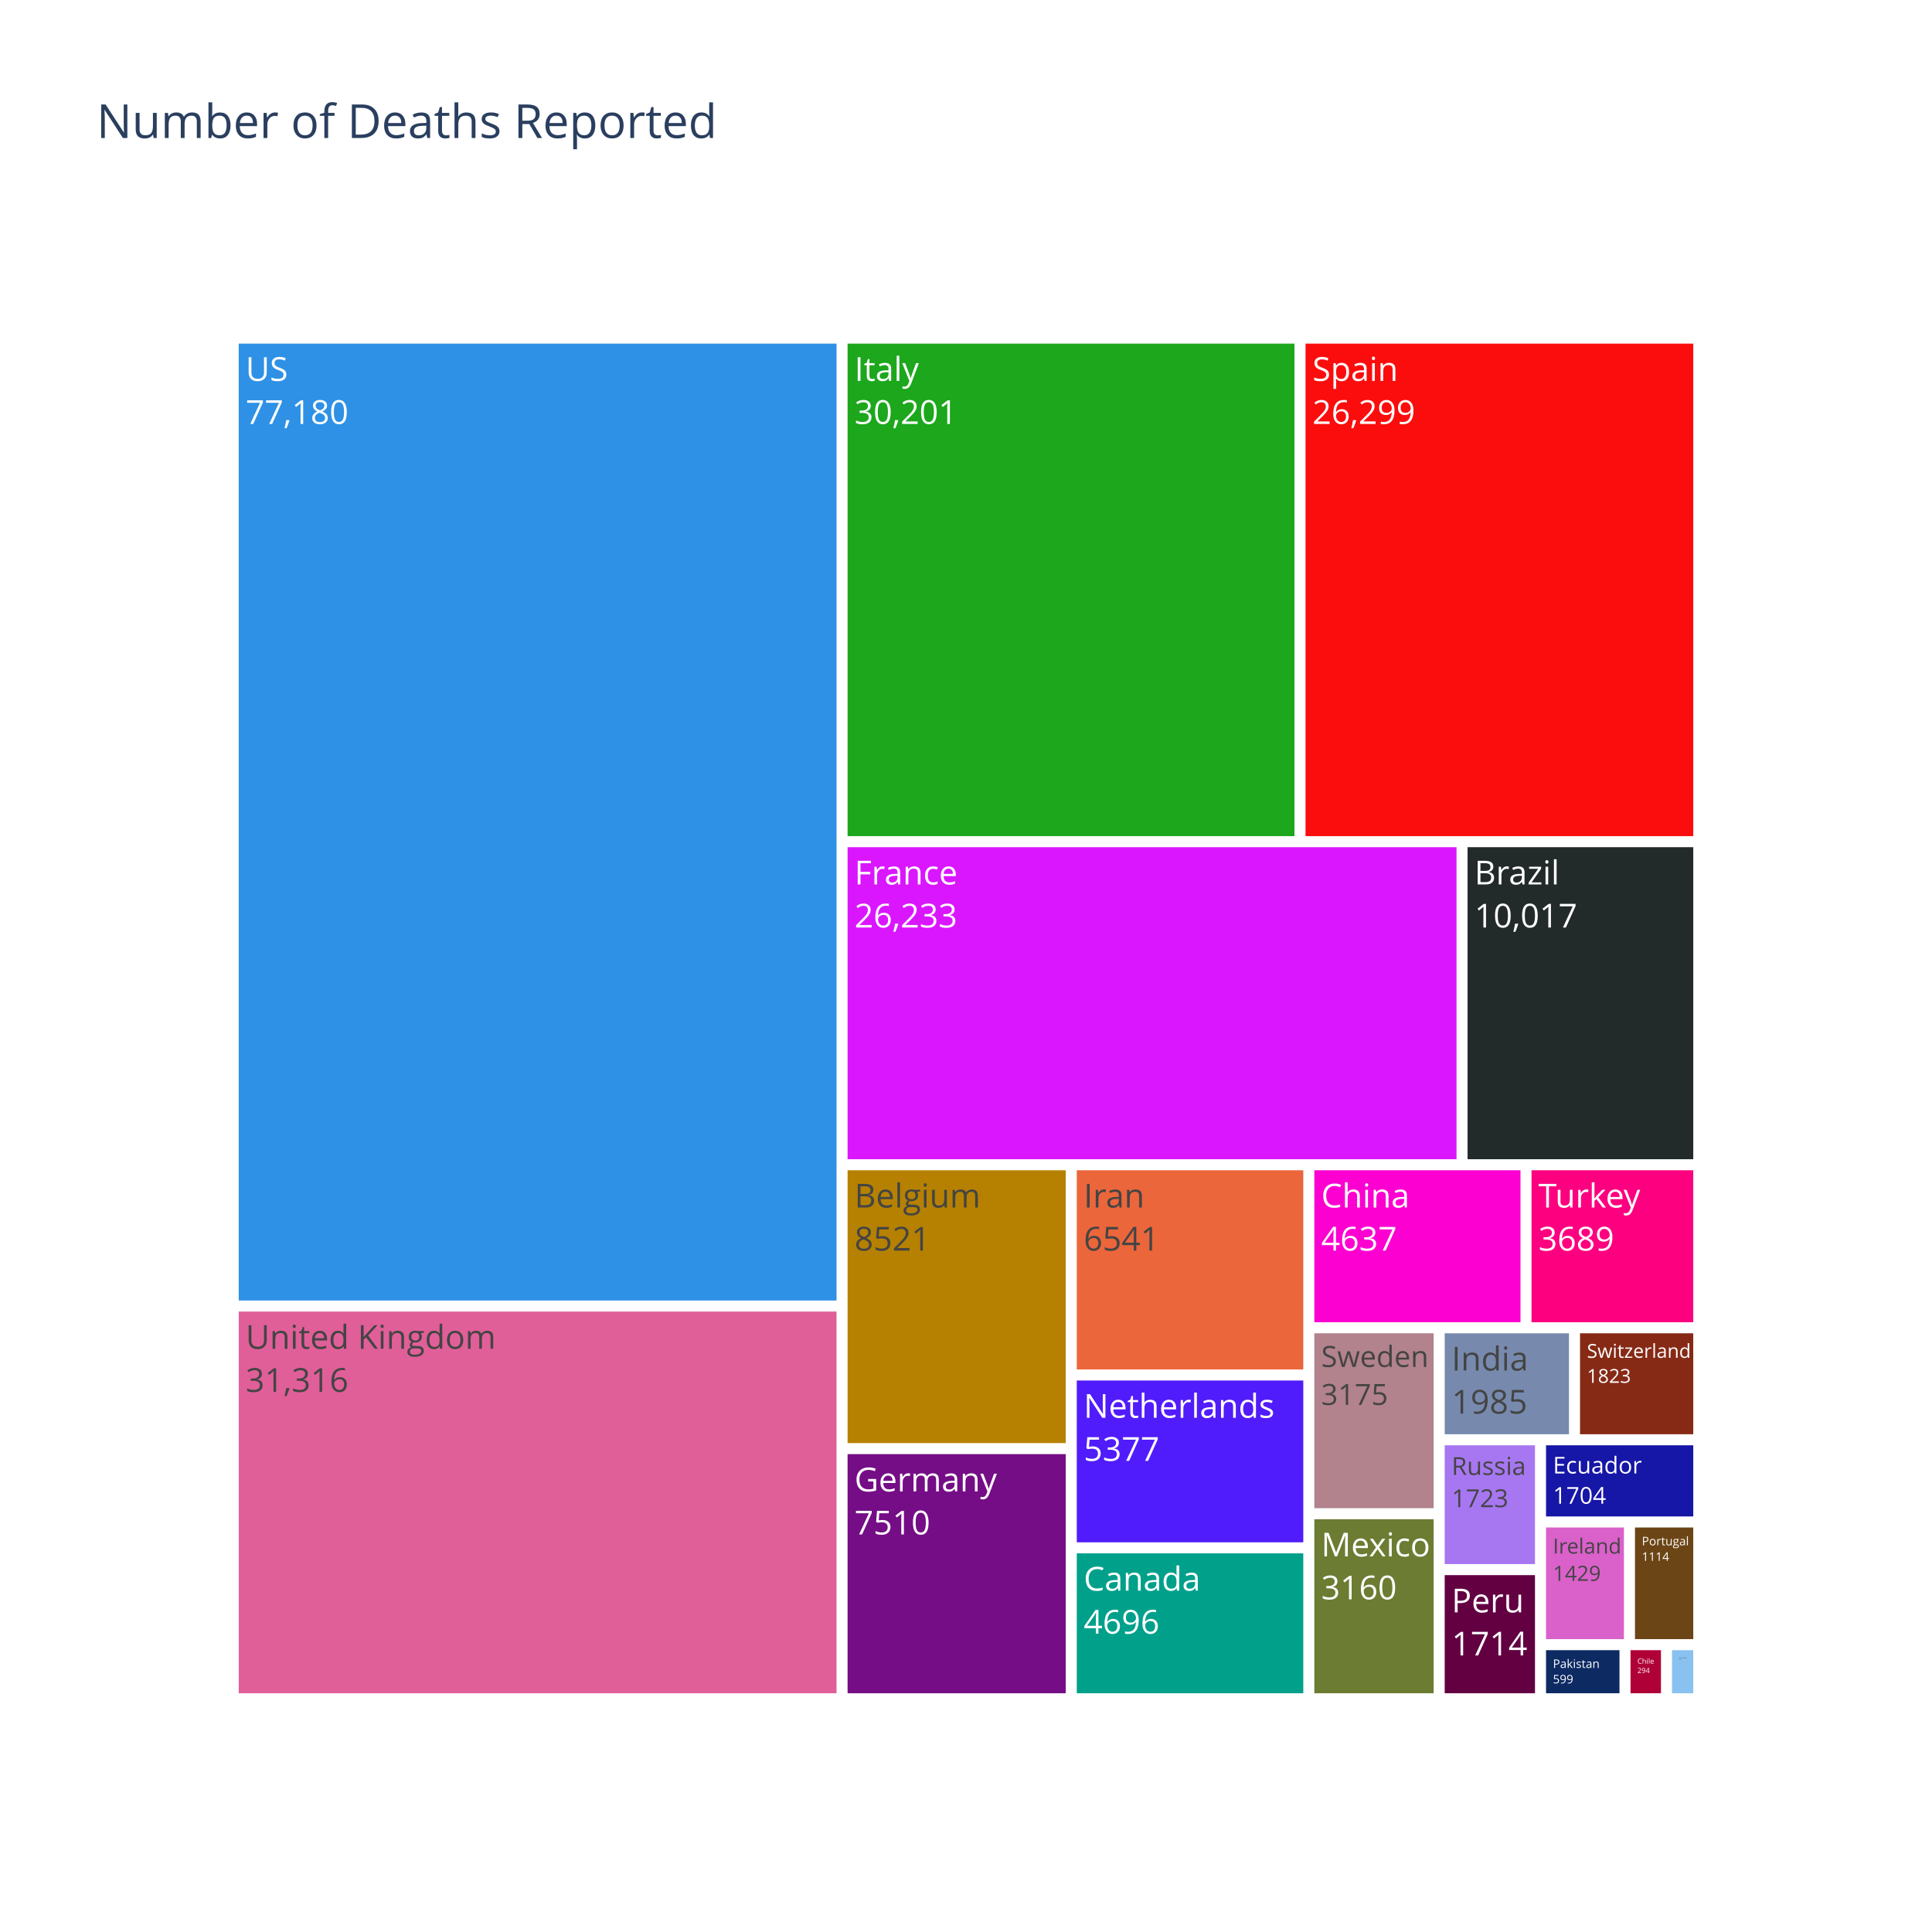
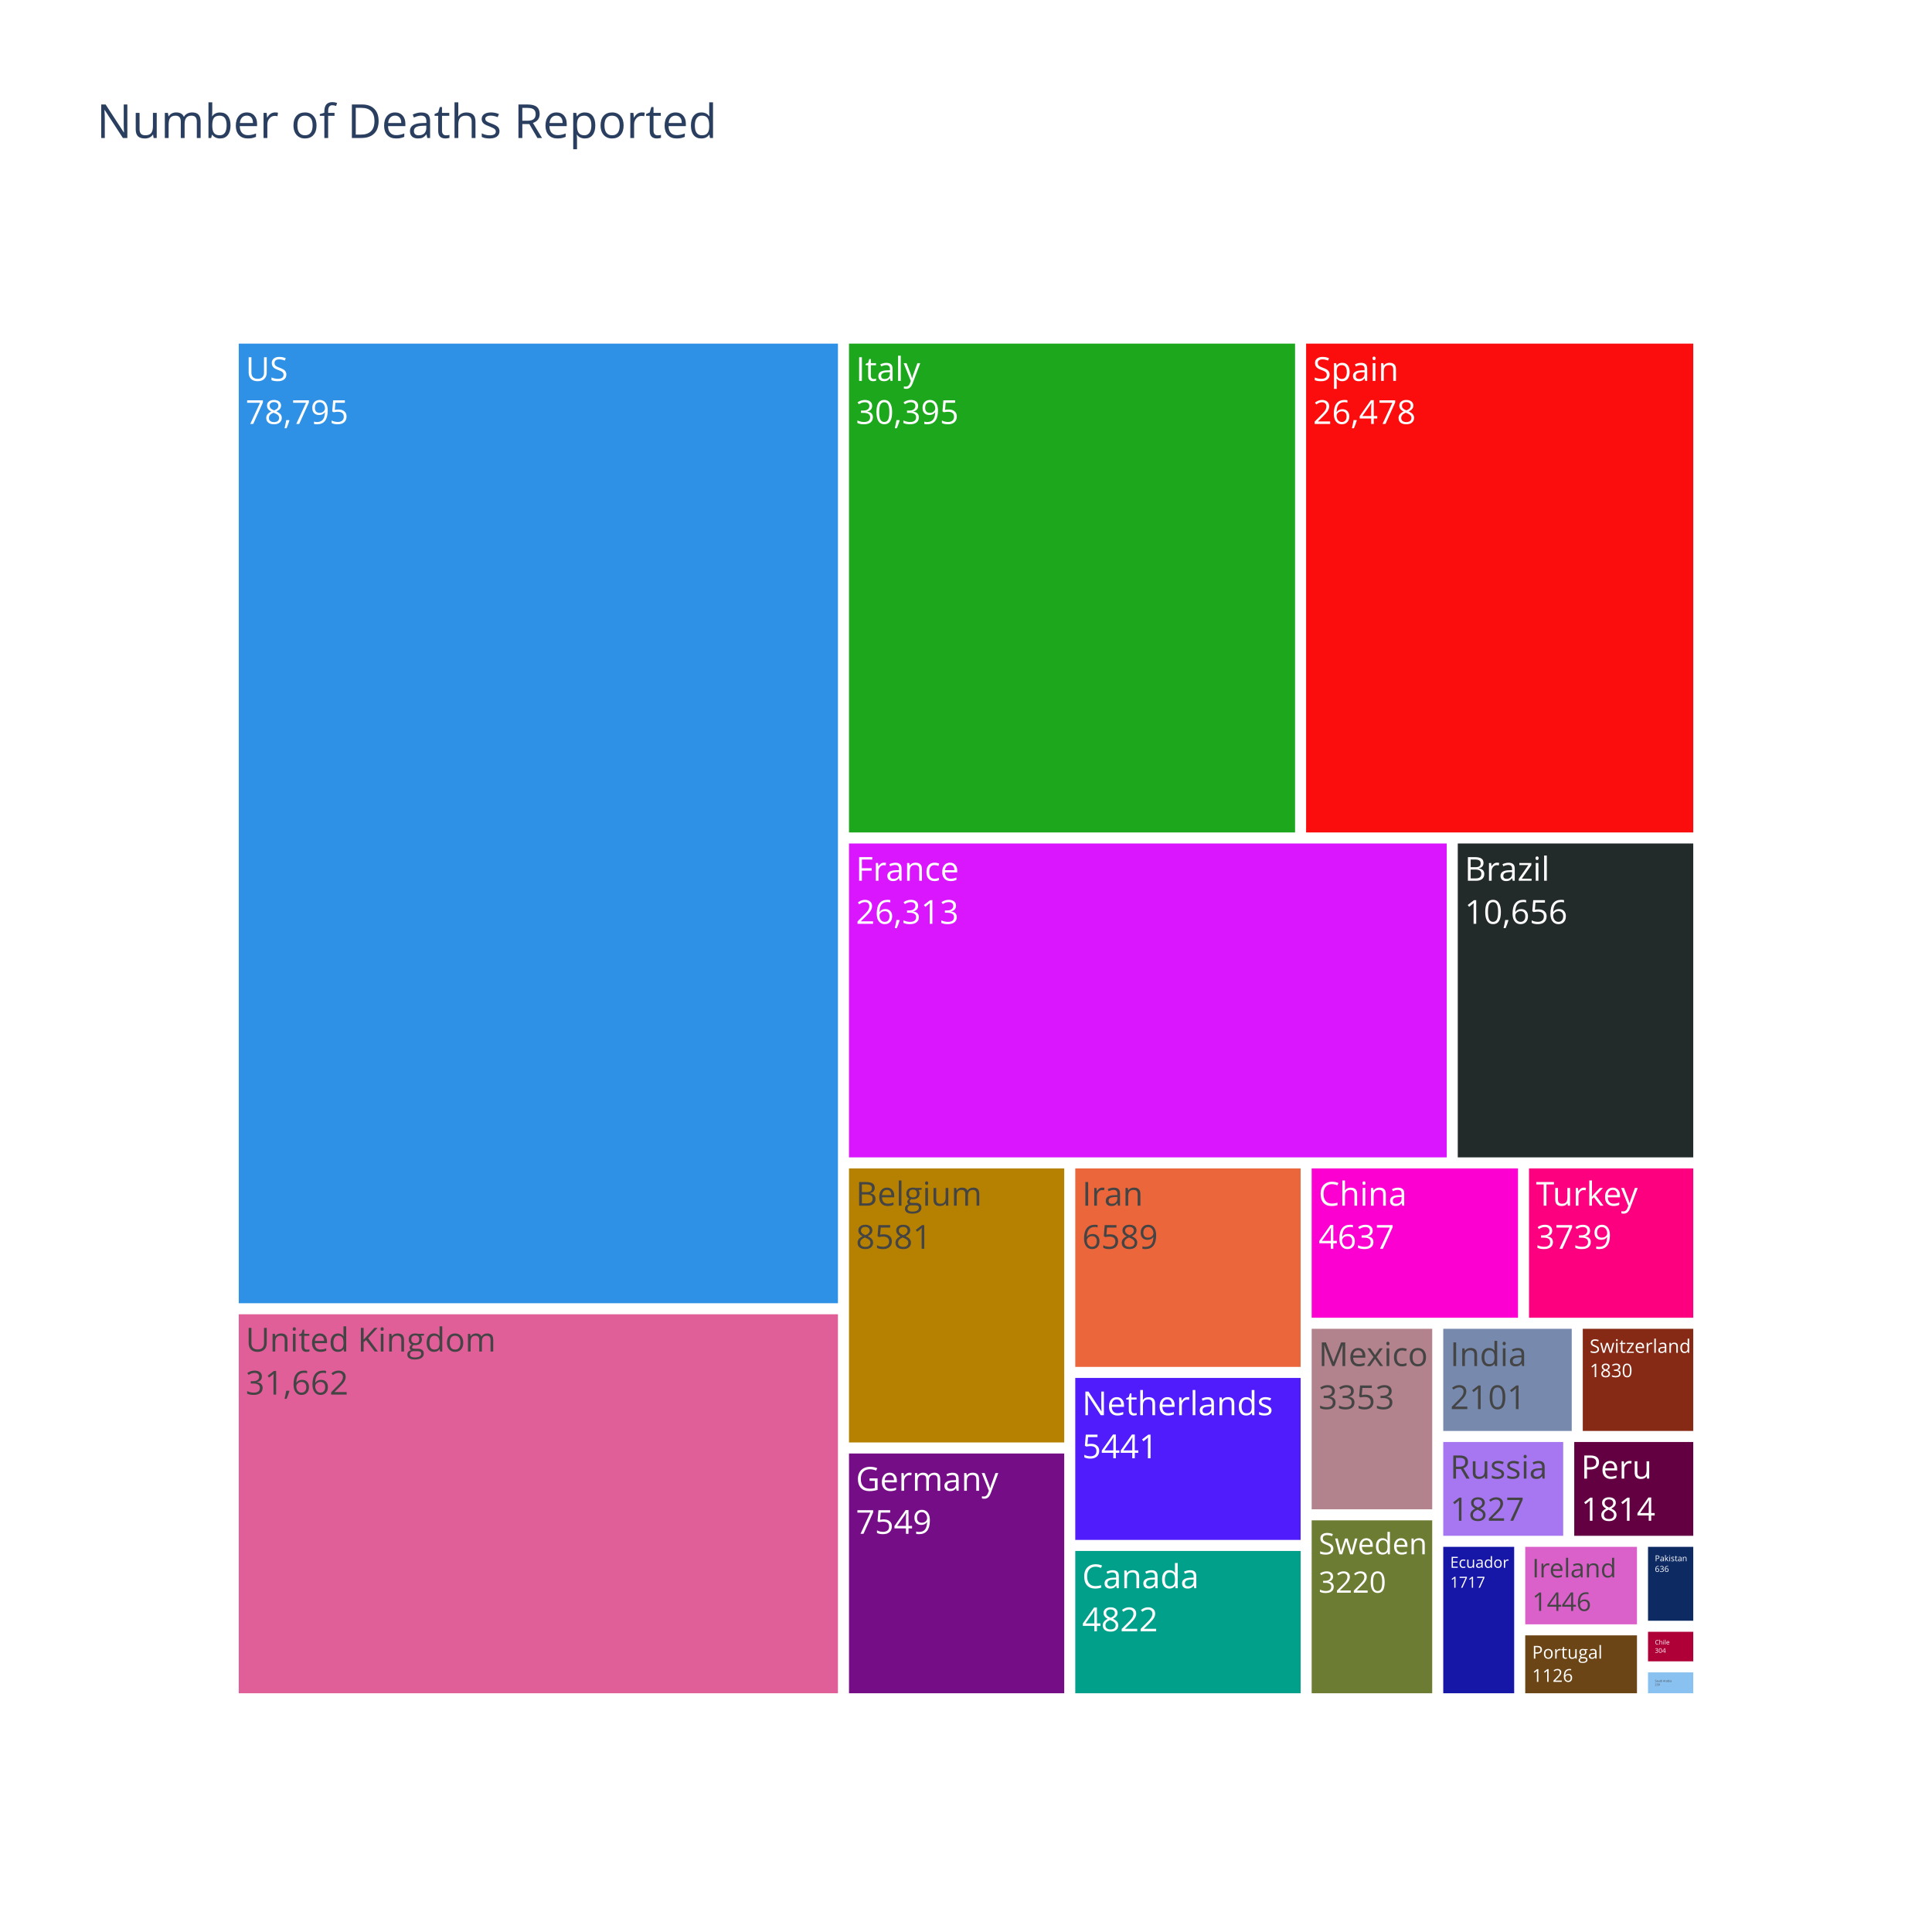
<svg xmlns="http://www.w3.org/2000/svg" class="main-svg" width="700" height="700" style="" viewBox="0 0 700 700">
  <rect x="0" y="0" width="700" height="700" style="fill: rgb(255, 255, 255); fill-opacity: 1;" />
-   <defs id="defs-8a745b">
+   <defs id="defs-df8137">
    <g class="clips" />
    <g class="gradients" />
  </defs>
  <g class="bglayer" />
  <g class="layer-below">
    <g class="imagelayer" />
    <g class="shapelayer" />
  </g>
  <g class="cartesianlayer" />
  <g class="polarlayer" />
  <g class="ternarylayer" />
  <g class="geolayer" />
  <g class="funnelarealayer" />
  <g class="pielayer" />
  <g class="treemaplayer">
    <g class="trace treemap" style="opacity: 1;">
      <g class="slice cursor-pointer">
        <path class="surface" d="M80,100L620,100L620,620L80,620Z" style="pointer-events: all; stroke-width: 0; fill: rgb(0, 0, 0); fill-opacity: 0; stroke: rgb(0, 0, 0); stroke-opacity: 0; opacity: 0;" />
        <g class="slicetext">
          <text data-notex="1" class="slicetext" text-anchor="start" x="0" y="0" style="font-family: 'Open Sans', verdana, arial, sans-serif; font-size: 12px; fill: rgb(42, 63, 95); fill-opacity: 1; white-space: pre;" transform="translate(86,114)"> </text>
        </g>
      </g>
      <g class="slice cursor-pointer">
-         <path class="surface" d="M86,124L303.593,124L303.593,471.702L86,471.702Z" style="pointer-events: all; stroke-width: 1; fill: rgb(46, 145, 229); fill-opacity: 1; stroke: rgb(255, 255, 255); stroke-opacity: 1; opacity: 1;" />
+         <path class="surface" d="M86,124L304.106,124L304.106,472.684L86,472.684Z" style="pointer-events: all; stroke-width: 1; fill: rgb(46, 145, 229); fill-opacity: 1; stroke: rgb(255, 255, 255); stroke-opacity: 1; opacity: 1;" />
        <g class="slicetext">
          <text data-notex="1" class="slicetext" text-anchor="start" x="0" y="0" style="font-family: 'Open Sans', verdana, arial, sans-serif; font-size: 12px; fill: rgb(255, 255, 255); fill-opacity: 1; white-space: pre;" transform="translate(89,138)">
            <tspan class="line" dy="0em" x="0" y="0">US</tspan>
-             <tspan class="line" dy="1.3em" x="0" y="0">77,180</tspan>
-           </text>
-         </g>
-       </g>
-       <g class="slice cursor-pointer">
-         <path class="surface" d="M86,474.702L303.593,474.702L303.593,614L86,614Z" style="pointer-events: all; stroke-width: 1; fill: rgb(225, 95, 153); fill-opacity: 1; stroke: rgb(255, 255, 255); stroke-opacity: 1; opacity: 1;" />
-         <g class="slicetext">
-           <text data-notex="1" class="slicetext" text-anchor="start" x="0" y="0" style="font-family: 'Open Sans', verdana, arial, sans-serif; font-size: 12px; fill: rgb(68, 68, 68); fill-opacity: 1; white-space: pre;" transform="translate(89,488.7018)">
+             <tspan class="line" dy="1.3em" x="0" y="0">78,795</tspan>
+           </text>
+         </g>
+       </g>
+       <g class="slice cursor-pointer">
+         <path class="surface" d="M86,475.684L304.106,475.684L304.106,614L86,614Z" style="pointer-events: all; stroke-width: 1; fill: rgb(225, 95, 153); fill-opacity: 1; stroke: rgb(255, 255, 255); stroke-opacity: 1; opacity: 1;" />
+         <g class="slicetext">
+           <text data-notex="1" class="slicetext" text-anchor="start" x="0" y="0" style="font-family: 'Open Sans', verdana, arial, sans-serif; font-size: 12px; fill: rgb(68, 68, 68); fill-opacity: 1; white-space: pre;" transform="translate(89,489.6838)">
            <tspan class="line" dy="0em" x="0" y="0">United Kingdom</tspan>
-             <tspan class="line" dy="1.3em" x="0" y="0">31,316</tspan>
-           </text>
-         </g>
-       </g>
-       <g class="slice cursor-pointer">
-         <path class="surface" d="M306.593,124L469.515,124L469.515,303.449L306.593,303.449Z" style="pointer-events: all; stroke-width: 1; fill: rgb(28, 167, 28); fill-opacity: 1; stroke: rgb(255, 255, 255); stroke-opacity: 1; opacity: 1;" />
-         <g class="slicetext">
-           <text data-notex="1" class="slicetext" text-anchor="start" x="0" y="0" style="font-family: 'Open Sans', verdana, arial, sans-serif; font-size: 12px; fill: rgb(255, 255, 255); fill-opacity: 1; white-space: pre;" transform="translate(309.5929,138)">
+             <tspan class="line" dy="1.3em" x="0" y="0">31,662</tspan>
+           </text>
+         </g>
+       </g>
+       <g class="slice cursor-pointer">
+         <path class="surface" d="M307.106,124L469.724,124L469.724,302.111L307.106,302.111Z" style="pointer-events: all; stroke-width: 1; fill: rgb(28, 167, 28); fill-opacity: 1; stroke: rgb(255, 255, 255); stroke-opacity: 1; opacity: 1;" />
+         <g class="slicetext">
+           <text data-notex="1" class="slicetext" text-anchor="start" x="0" y="0" style="font-family: 'Open Sans', verdana, arial, sans-serif; font-size: 12px; fill: rgb(255, 255, 255); fill-opacity: 1; white-space: pre;" transform="translate(310.1055,138)">
            <tspan class="line" dy="0em" x="0" y="0">Italy</tspan>
-             <tspan class="line" dy="1.3em" x="0" y="0">30,201</tspan>
-           </text>
-         </g>
-       </g>
-       <g class="slice cursor-pointer">
-         <path class="surface" d="M472.515,124L614,124L614,303.449L472.515,303.449Z" style="pointer-events: all; stroke-width: 1; fill: rgb(251, 13, 13); fill-opacity: 1; stroke: rgb(255, 255, 255); stroke-opacity: 1; opacity: 1;" />
-         <g class="slicetext">
-           <text data-notex="1" class="slicetext" text-anchor="start" x="0" y="0" style="font-family: 'Open Sans', verdana, arial, sans-serif; font-size: 12px; fill: rgb(255, 255, 255); fill-opacity: 1; white-space: pre;" transform="translate(475.5151,138)">
+             <tspan class="line" dy="1.3em" x="0" y="0">30,395</tspan>
+           </text>
+         </g>
+       </g>
+       <g class="slice cursor-pointer">
+         <path class="surface" d="M472.724,124L614,124L614,302.111L472.724,302.111Z" style="pointer-events: all; stroke-width: 1; fill: rgb(251, 13, 13); fill-opacity: 1; stroke: rgb(255, 255, 255); stroke-opacity: 1; opacity: 1;" />
+         <g class="slicetext">
+           <text data-notex="1" class="slicetext" text-anchor="start" x="0" y="0" style="font-family: 'Open Sans', verdana, arial, sans-serif; font-size: 12px; fill: rgb(255, 255, 255); fill-opacity: 1; white-space: pre;" transform="translate(475.7244,138)">
            <tspan class="line" dy="0em" x="0" y="0">Spain</tspan>
-             <tspan class="line" dy="1.3em" x="0" y="0">26,299</tspan>
-           </text>
-         </g>
-       </g>
-       <g class="slice cursor-pointer">
-         <path class="surface" d="M306.593,306.449L528.225,306.449L528.225,420.507L306.593,420.507Z" style="pointer-events: all; stroke-width: 1; fill: rgb(218, 22, 255); fill-opacity: 1; stroke: rgb(255, 255, 255); stroke-opacity: 1; opacity: 1;" />
-         <g class="slicetext">
-           <text data-notex="1" class="slicetext" text-anchor="start" x="0" y="0" style="font-family: 'Open Sans', verdana, arial, sans-serif; font-size: 12px; fill: rgb(255, 255, 255); fill-opacity: 1; white-space: pre;" transform="translate(309.5929,320.4491)">
+             <tspan class="line" dy="1.3em" x="0" y="0">26,478</tspan>
+           </text>
+         </g>
+       </g>
+       <g class="slice cursor-pointer">
+         <path class="surface" d="M307.106,305.111L524.676,305.111L524.676,419.839L307.106,419.839Z" style="pointer-events: all; stroke-width: 1; fill: rgb(218, 22, 255); fill-opacity: 1; stroke: rgb(255, 255, 255); stroke-opacity: 1; opacity: 1;" />
+         <g class="slicetext">
+           <text data-notex="1" class="slicetext" text-anchor="start" x="0" y="0" style="font-family: 'Open Sans', verdana, arial, sans-serif; font-size: 12px; fill: rgb(255, 255, 255); fill-opacity: 1; white-space: pre;" transform="translate(310.1055,319.1113)">
            <tspan class="line" dy="0em" x="0" y="0">France</tspan>
-             <tspan class="line" dy="1.3em" x="0" y="0">26,233</tspan>
-           </text>
-         </g>
-       </g>
-       <g class="slice cursor-pointer">
-         <path class="surface" d="M531.225,306.449L614,306.449L614,420.507L531.225,420.507Z" style="pointer-events: all; stroke-width: 1; fill: rgb(34, 42, 42); fill-opacity: 1; stroke: rgb(255, 255, 255); stroke-opacity: 1; opacity: 1;" />
-         <g class="slicetext">
-           <text data-notex="1" class="slicetext" text-anchor="start" x="0" y="0" style="font-family: 'Open Sans', verdana, arial, sans-serif; font-size: 12px; fill: rgb(255, 255, 255); fill-opacity: 1; white-space: pre;" transform="translate(534.2249,320.4491)">
+             <tspan class="line" dy="1.3em" x="0" y="0">26,313</tspan>
+           </text>
+         </g>
+       </g>
+       <g class="slice cursor-pointer">
+         <path class="surface" d="M527.676,305.111L614,305.111L614,419.839L527.676,419.839Z" style="pointer-events: all; stroke-width: 1; fill: rgb(34, 42, 42); fill-opacity: 1; stroke: rgb(255, 255, 255); stroke-opacity: 1; opacity: 1;" />
+         <g class="slicetext">
+           <text data-notex="1" class="slicetext" text-anchor="start" x="0" y="0" style="font-family: 'Open Sans', verdana, arial, sans-serif; font-size: 12px; fill: rgb(255, 255, 255); fill-opacity: 1; white-space: pre;" transform="translate(530.6756,319.1113)">
            <tspan class="line" dy="0em" x="0" y="0">Brazil</tspan>
-             <tspan class="line" dy="1.3em" x="0" y="0">10,017</tspan>
-           </text>
-         </g>
-       </g>
-       <g class="slice cursor-pointer">
-         <path class="surface" d="M306.593,423.507L386.639,423.507L386.639,523.355L306.593,523.355Z" style="pointer-events: all; stroke-width: 1; fill: rgb(182, 129, 0); fill-opacity: 1; stroke: rgb(255, 255, 255); stroke-opacity: 1; opacity: 1;" />
-         <g class="slicetext">
-           <text data-notex="1" class="slicetext" text-anchor="start" x="0" y="0" style="font-family: 'Open Sans', verdana, arial, sans-serif; font-size: 12px; fill: rgb(68, 68, 68); fill-opacity: 1; white-space: pre;" transform="translate(309.5929,437.5071)">
+             <tspan class="line" dy="1.3em" x="0" y="0">10,656</tspan>
+           </text>
+         </g>
+       </g>
+       <g class="slice cursor-pointer">
+         <path class="surface" d="M307.106,422.839L386.089,422.839L386.089,523.131L307.106,523.131Z" style="pointer-events: all; stroke-width: 1; fill: rgb(182, 129, 0); fill-opacity: 1; stroke: rgb(255, 255, 255); stroke-opacity: 1; opacity: 1;" />
+         <g class="slicetext">
+           <text data-notex="1" class="slicetext" text-anchor="start" x="0" y="0" style="font-family: 'Open Sans', verdana, arial, sans-serif; font-size: 12px; fill: rgb(68, 68, 68); fill-opacity: 1; white-space: pre;" transform="translate(310.1055,436.8386)">
            <tspan class="line" dy="0em" x="0" y="0">Belgium</tspan>
-             <tspan class="line" dy="1.3em" x="0" y="0">8521</tspan>
-           </text>
-         </g>
-       </g>
-       <g class="slice cursor-pointer">
-         <path class="surface" d="M306.593,526.355L386.639,526.355L386.639,614L306.593,614Z" style="pointer-events: all; stroke-width: 1; fill: rgb(117, 13, 134); fill-opacity: 1; stroke: rgb(255, 255, 255); stroke-opacity: 1; opacity: 1;" />
-         <g class="slicetext">
-           <text data-notex="1" class="slicetext" text-anchor="start" x="0" y="0" style="font-family: 'Open Sans', verdana, arial, sans-serif; font-size: 12px; fill: rgb(255, 255, 255); fill-opacity: 1; white-space: pre;" transform="translate(309.5929,540.3549)">
+             <tspan class="line" dy="1.3em" x="0" y="0">8581</tspan>
+           </text>
+         </g>
+       </g>
+       <g class="slice cursor-pointer">
+         <path class="surface" d="M307.106,526.131L386.089,526.131L386.089,614L307.106,614Z" style="pointer-events: all; stroke-width: 1; fill: rgb(117, 13, 134); fill-opacity: 1; stroke: rgb(255, 255, 255); stroke-opacity: 1; opacity: 1;" />
+         <g class="slicetext">
+           <text data-notex="1" class="slicetext" text-anchor="start" x="0" y="0" style="font-family: 'Open Sans', verdana, arial, sans-serif; font-size: 12px; fill: rgb(255, 255, 255); fill-opacity: 1; white-space: pre;" transform="translate(310.1055,540.1306)">
            <tspan class="line" dy="0em" x="0" y="0">Germany</tspan>
-             <tspan class="line" dy="1.3em" x="0" y="0">7510</tspan>
-           </text>
-         </g>
-       </g>
-       <g class="slice cursor-pointer">
-         <path class="surface" d="M389.639,423.507L472.706,423.507L472.706,496.686L389.639,496.686Z" style="pointer-events: all; stroke-width: 1; fill: rgb(235, 102, 59); fill-opacity: 1; stroke: rgb(255, 255, 255); stroke-opacity: 1; opacity: 1;" />
-         <g class="slicetext">
-           <text data-notex="1" class="slicetext" text-anchor="start" x="0" y="0" style="font-family: 'Open Sans', verdana, arial, sans-serif; font-size: 12px; fill: rgb(68, 68, 68); fill-opacity: 1; white-space: pre;" transform="translate(392.6393,437.5071)">
+             <tspan class="line" dy="1.3em" x="0" y="0">7549</tspan>
+           </text>
+         </g>
+       </g>
+       <g class="slice cursor-pointer">
+         <path class="surface" d="M389.089,422.839L471.742,422.839L471.742,495.754L389.089,495.754Z" style="pointer-events: all; stroke-width: 1; fill: rgb(235, 102, 59); fill-opacity: 1; stroke: rgb(255, 255, 255); stroke-opacity: 1; opacity: 1;" />
+         <g class="slicetext">
+           <text data-notex="1" class="slicetext" text-anchor="start" x="0" y="0" style="font-family: 'Open Sans', verdana, arial, sans-serif; font-size: 12px; fill: rgb(68, 68, 68); fill-opacity: 1; white-space: pre;" transform="translate(392.0887,436.8386)">
            <tspan class="line" dy="0em" x="0" y="0">Iran</tspan>
-             <tspan class="line" dy="1.3em" x="0" y="0">6541</tspan>
-           </text>
-         </g>
-       </g>
-       <g class="slice cursor-pointer">
-         <path class="surface" d="M389.639,499.686L472.706,499.686L472.706,559.309L389.639,559.309Z" style="pointer-events: all; stroke-width: 1; fill: rgb(81, 28, 251); fill-opacity: 1; stroke: rgb(255, 255, 255); stroke-opacity: 1; opacity: 1;" />
-         <g class="slicetext">
-           <text data-notex="1" class="slicetext" text-anchor="start" x="0" y="0" style="font-family: 'Open Sans', verdana, arial, sans-serif; font-size: 12px; fill: rgb(255, 255, 255); fill-opacity: 1; white-space: pre;" transform="translate(392.6393,513.6861)">
+             <tspan class="line" dy="1.3em" x="0" y="0">6589</tspan>
+           </text>
+         </g>
+       </g>
+       <g class="slice cursor-pointer">
+         <path class="surface" d="M389.089,498.754L471.742,498.754L471.742,558.443L389.089,558.443Z" style="pointer-events: all; stroke-width: 1; fill: rgb(81, 28, 251); fill-opacity: 1; stroke: rgb(255, 255, 255); stroke-opacity: 1; opacity: 1;" />
+         <g class="slicetext">
+           <text data-notex="1" class="slicetext" text-anchor="start" x="0" y="0" style="font-family: 'Open Sans', verdana, arial, sans-serif; font-size: 12px; fill: rgb(255, 255, 255); fill-opacity: 1; white-space: pre;" transform="translate(392.0887,512.7542)">
            <tspan class="line" dy="0em" x="0" y="0">Netherlands</tspan>
-             <tspan class="line" dy="1.3em" x="0" y="0">5377</tspan>
-           </text>
-         </g>
-       </g>
-       <g class="slice cursor-pointer">
-         <path class="surface" d="M389.639,562.309L472.706,562.309L472.706,614L389.639,614Z" style="pointer-events: all; stroke-width: 1; fill: rgb(0, 160, 139); fill-opacity: 1; stroke: rgb(255, 255, 255); stroke-opacity: 1; opacity: 1;" />
-         <g class="slicetext">
-           <text data-notex="1" class="slicetext" text-anchor="start" x="0" y="0" style="font-family: 'Open Sans', verdana, arial, sans-serif; font-size: 12px; fill: rgb(255, 255, 255); fill-opacity: 1; white-space: pre;" transform="translate(392.6393,576.3086)">
+             <tspan class="line" dy="1.3em" x="0" y="0">5441</tspan>
+           </text>
+         </g>
+       </g>
+       <g class="slice cursor-pointer">
+         <path class="surface" d="M389.089,561.443L471.742,561.443L471.742,614L389.089,614Z" style="pointer-events: all; stroke-width: 1; fill: rgb(0, 160, 139); fill-opacity: 1; stroke: rgb(255, 255, 255); stroke-opacity: 1; opacity: 1;" />
+         <g class="slicetext">
+           <text data-notex="1" class="slicetext" text-anchor="start" x="0" y="0" style="font-family: 'Open Sans', verdana, arial, sans-serif; font-size: 12px; fill: rgb(255, 255, 255); fill-opacity: 1; white-space: pre;" transform="translate(392.0887,575.443)">
            <tspan class="line" dy="0em" x="0" y="0">Canada</tspan>
-             <tspan class="line" dy="1.3em" x="0" y="0">4696</tspan>
-           </text>
-         </g>
-       </g>
-       <g class="slice cursor-pointer">
-         <path class="surface" d="M475.706,423.507L551.397,423.507L551.397,479.573L475.706,479.573Z" style="pointer-events: all; stroke-width: 1; fill: rgb(251, 0, 209); fill-opacity: 1; stroke: rgb(255, 255, 255); stroke-opacity: 1; opacity: 1;" />
-         <g class="slicetext">
-           <text data-notex="1" class="slicetext" text-anchor="start" x="0" y="0" style="font-family: 'Open Sans', verdana, arial, sans-serif; font-size: 12px; fill: rgb(255, 255, 255); fill-opacity: 1; white-space: pre;" transform="translate(478.7057,437.5071)">
+             <tspan class="line" dy="1.3em" x="0" y="0">4822</tspan>
+           </text>
+         </g>
+       </g>
+       <g class="slice cursor-pointer">
+         <path class="surface" d="M474.742,422.839L550.497,422.839L550.497,477.943L474.742,477.943Z" style="pointer-events: all; stroke-width: 1; fill: rgb(251, 0, 209); fill-opacity: 1; stroke: rgb(255, 255, 255); stroke-opacity: 1; opacity: 1;" />
+         <g class="slicetext">
+           <text data-notex="1" class="slicetext" text-anchor="start" x="0" y="0" style="font-family: 'Open Sans', verdana, arial, sans-serif; font-size: 12px; fill: rgb(255, 255, 255); fill-opacity: 1; white-space: pre;" transform="translate(477.7416,436.8386)">
            <tspan class="line" dy="0em" x="0" y="0">China</tspan>
            <tspan class="line" dy="1.3em" x="0" y="0">4637</tspan>
          </text>
        </g>
      </g>
      <g class="slice cursor-pointer">
-         <path class="surface" d="M554.397,423.507L614,423.507L614,479.573L554.397,479.573Z" style="pointer-events: all; stroke-width: 1; fill: rgb(252, 0, 128); fill-opacity: 1; stroke: rgb(255, 255, 255); stroke-opacity: 1; opacity: 1;" />
-         <g class="slicetext">
-           <text data-notex="1" class="slicetext" text-anchor="start" x="0" y="0" style="font-family: 'Open Sans', verdana, arial, sans-serif; font-size: 12px; fill: rgb(255, 255, 255); fill-opacity: 1; white-space: pre;" transform="translate(557.3968,437.5071)">
+         <path class="surface" d="M553.497,422.839L614,422.839L614,477.943L553.497,477.943Z" style="pointer-events: all; stroke-width: 1; fill: rgb(252, 0, 128); fill-opacity: 1; stroke: rgb(255, 255, 255); stroke-opacity: 1; opacity: 1;" />
+         <g class="slicetext">
+           <text data-notex="1" class="slicetext" text-anchor="start" x="0" y="0" style="font-family: 'Open Sans', verdana, arial, sans-serif; font-size: 12px; fill: rgb(255, 255, 255); fill-opacity: 1; white-space: pre;" transform="translate(556.4966,436.8386)">
            <tspan class="line" dy="0em" x="0" y="0">Turkey</tspan>
-             <tspan class="line" dy="1.3em" x="0" y="0">3689</tspan>
-           </text>
-         </g>
-       </g>
-       <g class="slice cursor-pointer">
-         <path class="surface" d="M475.706,482.573L519.943,482.573L519.943,546.946L475.706,546.946Z" style="pointer-events: all; stroke-width: 1; fill: rgb(178, 130, 141); fill-opacity: 1; stroke: rgb(255, 255, 255); stroke-opacity: 1; opacity: 1;" />
-         <g class="slicetext">
-           <text data-notex="1" class="slicetext" text-anchor="start" x="0" y="0" style="font-family: 'Open Sans', verdana, arial, sans-serif; font-size: 12px; fill: rgb(68, 68, 68); fill-opacity: 1; white-space: pre;" transform="translate(478.7057,495.27)scale(0.8815511)">
+             <tspan class="line" dy="1.3em" x="0" y="0">3739</tspan>
+           </text>
+         </g>
+       </g>
+       <g class="slice cursor-pointer">
+         <path class="surface" d="M474.742,480.943L519.417,480.943L519.417,547.348L474.742,547.348Z" style="pointer-events: all; stroke-width: 1; fill: rgb(178, 130, 141); fill-opacity: 1; stroke: rgb(255, 255, 255); stroke-opacity: 1; opacity: 1;" />
+         <g class="slicetext">
+           <text data-notex="1" class="slicetext" text-anchor="start" x="0" y="0" style="font-family: 'Open Sans', verdana, arial, sans-serif; font-size: 12px; fill: rgb(68, 68, 68); fill-opacity: 1; white-space: pre;" transform="translate(477.7416,494.9434)">
+             <tspan class="line" dy="0em" x="0" y="0">Mexico</tspan>
+             <tspan class="line" dy="1.3em" x="0" y="0">3353</tspan>
+           </text>
+         </g>
+       </g>
+       <g class="slice cursor-pointer">
+         <path class="surface" d="M474.742,550.348L519.417,550.348L519.417,614L474.742,614Z" style="pointer-events: all; stroke-width: 1; fill: rgb(108, 124, 50); fill-opacity: 1; stroke: rgb(255, 255, 255); stroke-opacity: 1; opacity: 1;" />
+         <g class="slicetext">
+           <text data-notex="1" class="slicetext" text-anchor="start" x="0" y="0" style="font-family: 'Open Sans', verdana, arial, sans-serif; font-size: 12px; fill: rgb(255, 255, 255); fill-opacity: 1; white-space: pre;" transform="translate(477.7416,563.1565)scale(0.8916598)">
            <tspan class="line" dy="0em" x="0" y="0">Sweden</tspan>
-             <tspan class="line" dy="1.3em" x="0" y="0">3175</tspan>
-           </text>
-         </g>
-       </g>
-       <g class="slice cursor-pointer">
-         <path class="surface" d="M475.706,549.946L519.943,549.946L519.943,614L475.706,614Z" style="pointer-events: all; stroke-width: 1; fill: rgb(108, 124, 50); fill-opacity: 1; stroke: rgb(255, 255, 255); stroke-opacity: 1; opacity: 1;" />
-         <g class="slicetext">
-           <text data-notex="1" class="slicetext" text-anchor="start" x="0" y="0" style="font-family: 'Open Sans', verdana, arial, sans-serif; font-size: 12px; fill: rgb(255, 255, 255); fill-opacity: 1; white-space: pre;" transform="translate(478.7057,563.9151)scale(0.9972232)">
-             <tspan class="line" dy="0em" x="0" y="0">Mexico</tspan>
-             <tspan class="line" dy="1.3em" x="0" y="0">3160</tspan>
-           </text>
-         </g>
-       </g>
-       <g class="slice cursor-pointer">
-         <path class="surface" d="M522.943,482.573L568.972,482.573L568.972,520.155L522.943,520.155Z" style="pointer-events: all; stroke-width: 1; fill: rgb(119, 138, 174); fill-opacity: 1; stroke: rgb(255, 255, 255); stroke-opacity: 1; opacity: 1;" />
-         <g class="slicetext">
-           <text data-notex="1" class="slicetext" text-anchor="start" x="0" y="0" style="font-family: 'Open Sans', verdana, arial, sans-serif; font-size: 12px; fill: rgb(68, 68, 68); fill-opacity: 1; white-space: pre;" transform="translate(525.943,496.573)">
+             <tspan class="line" dy="1.3em" x="0" y="0">3220</tspan>
+           </text>
+         </g>
+       </g>
+       <g class="slice cursor-pointer">
+         <path class="surface" d="M522.417,480.943L569.969,480.943L569.969,518.959L522.417,518.959Z" style="pointer-events: all; stroke-width: 1; fill: rgb(119, 138, 174); fill-opacity: 1; stroke: rgb(255, 255, 255); stroke-opacity: 1; opacity: 1;" />
+         <g class="slicetext">
+           <text data-notex="1" class="slicetext" text-anchor="start" x="0" y="0" style="font-family: 'Open Sans', verdana, arial, sans-serif; font-size: 12px; fill: rgb(68, 68, 68); fill-opacity: 1; white-space: pre;" transform="translate(525.4174,494.9434)">
            <tspan class="line" dy="0em" x="0" y="0">India</tspan>
-             <tspan class="line" dy="1.3em" x="0" y="0">1985</tspan>
-           </text>
-         </g>
-       </g>
-       <g class="slice cursor-pointer">
-         <path class="surface" d="M571.972,482.573L614,482.573L614,520.155L571.972,520.155Z" style="pointer-events: all; stroke-width: 1; fill: rgb(134, 42, 22); fill-opacity: 1; stroke: rgb(255, 255, 255); stroke-opacity: 1; opacity: 1;" />
-         <g class="slicetext">
-           <text data-notex="1" class="slicetext" text-anchor="start" x="0" y="0" style="font-family: 'Open Sans', verdana, arial, sans-serif; font-size: 12px; fill: rgb(255, 255, 255); fill-opacity: 1; white-space: pre;" transform="translate(574.9722,491.9618)scale(0.5808009)">
+             <tspan class="line" dy="1.3em" x="0" y="0">2101</tspan>
+           </text>
+         </g>
+       </g>
+       <g class="slice cursor-pointer">
+         <path class="surface" d="M572.969,480.943L614,480.943L614,518.959L572.969,518.959Z" style="pointer-events: all; stroke-width: 1; fill: rgb(134, 42, 22); fill-opacity: 1; stroke: rgb(255, 255, 255); stroke-opacity: 1; opacity: 1;" />
+         <g class="slicetext">
+           <text data-notex="1" class="slicetext" text-anchor="start" x="0" y="0" style="font-family: 'Open Sans', verdana, arial, sans-serif; font-size: 12px; fill: rgb(255, 255, 255); fill-opacity: 1; white-space: pre;" transform="translate(575.9689,490.1555)scale(0.564733)">
            <tspan class="line" dy="0em" x="0" y="0">Switzerland</tspan>
-             <tspan class="line" dy="1.3em" x="0" y="0">1823</tspan>
-           </text>
-         </g>
-       </g>
-       <g class="slice cursor-pointer">
-         <path class="surface" d="M522.943,523.155L556.654,523.155L556.654,567.2L522.943,567.2Z" style="pointer-events: all; stroke-width: 1; fill: rgb(167, 119, 241); fill-opacity: 1; stroke: rgb(255, 255, 255); stroke-opacity: 1; opacity: 1;" />
-         <g class="slicetext">
-           <text data-notex="1" class="slicetext" text-anchor="start" x="0" y="0" style="font-family: 'Open Sans', verdana, arial, sans-serif; font-size: 12px; fill: rgb(68, 68, 68); fill-opacity: 1; white-space: pre;" transform="translate(525.943,534.3895)scale(0.74862)">
+             <tspan class="line" dy="1.3em" x="0" y="0">1830</tspan>
+           </text>
+         </g>
+       </g>
+       <g class="slice cursor-pointer">
+         <path class="surface" d="M522.417,521.959L566.878,521.959L566.878,556.948L522.417,556.948Z" style="pointer-events: all; stroke-width: 1; fill: rgb(167, 119, 241); fill-opacity: 1; stroke: rgb(255, 255, 255); stroke-opacity: 1; opacity: 1;" />
+         <g class="slicetext">
+           <text data-notex="1" class="slicetext" text-anchor="start" x="0" y="0" style="font-family: 'Open Sans', verdana, arial, sans-serif; font-size: 12px; fill: rgb(68, 68, 68); fill-opacity: 1; white-space: pre;" transform="translate(525.4174,535.7283)scale(0.9790619)">
            <tspan class="line" dy="0em" x="0" y="0">Russia</tspan>
-             <tspan class="line" dy="1.3em" x="0" y="0">1723</tspan>
-           </text>
-         </g>
-       </g>
-       <g class="slice cursor-pointer">
-         <path class="surface" d="M522.943,570.2L556.654,570.2L556.654,614L522.943,614Z" style="pointer-events: all; stroke-width: 1; fill: rgb(98, 0, 66); fill-opacity: 1; stroke: rgb(255, 255, 255); stroke-opacity: 1; opacity: 1;" />
-         <g class="slicetext">
-           <text data-notex="1" class="slicetext" text-anchor="start" x="0" y="0" style="font-family: 'Open Sans', verdana, arial, sans-serif; font-size: 12px; fill: rgb(255, 255, 255); fill-opacity: 1; white-space: pre;" transform="translate(525.943,584.2002)">
+             <tspan class="line" dy="1.3em" x="0" y="0">1827</tspan>
+           </text>
+         </g>
+       </g>
+       <g class="slice cursor-pointer">
+         <path class="surface" d="M569.878,521.959L614,521.959L614,556.948L569.878,556.948Z" style="pointer-events: all; stroke-width: 1; fill: rgb(98, 0, 66); fill-opacity: 1; stroke: rgb(255, 255, 255); stroke-opacity: 1; opacity: 1;" />
+         <g class="slicetext">
+           <text data-notex="1" class="slicetext" text-anchor="start" x="0" y="0" style="font-family: 'Open Sans', verdana, arial, sans-serif; font-size: 12px; fill: rgb(255, 255, 255); fill-opacity: 1; white-space: pre;" transform="translate(572.8775,535.7283)scale(0.9790619)">
            <tspan class="line" dy="0em" x="0" y="0">Peru</tspan>
-             <tspan class="line" dy="1.3em" x="0" y="0">1714</tspan>
-           </text>
-         </g>
-       </g>
-       <g class="slice cursor-pointer">
-         <path class="surface" d="M559.654,523.155L614,523.155L614,549.939L559.654,549.939Z" style="pointer-events: all; stroke-width: 1; fill: rgb(22, 22, 167); fill-opacity: 1; stroke: rgb(255, 255, 255); stroke-opacity: 1; opacity: 1;" />
-         <g class="slicetext">
-           <text data-notex="1" class="slicetext" text-anchor="start" x="0" y="0" style="font-family: 'Open Sans', verdana, arial, sans-serif; font-size: 12px; fill: rgb(255, 255, 255); fill-opacity: 1; white-space: pre;" transform="translate(562.6536,533.8762)scale(0.7019527)">
+             <tspan class="line" dy="1.3em" x="0" y="0">1814</tspan>
+           </text>
+         </g>
+       </g>
+       <g class="slice cursor-pointer">
+         <path class="surface" d="M522.417,559.948L549.117,559.948L549.117,614L522.417,614Z" style="pointer-events: all; stroke-width: 1; fill: rgb(22, 22, 167); fill-opacity: 1; stroke: rgb(255, 255, 255); stroke-opacity: 1; opacity: 1;" />
+         <g class="slicetext">
+           <text data-notex="1" class="slicetext" text-anchor="start" x="0" y="0" style="font-family: 'Open Sans', verdana, arial, sans-serif; font-size: 12px; fill: rgb(255, 255, 255); fill-opacity: 1; white-space: pre;" transform="translate(525.4174,568.0416)scale(0.4630499)">
            <tspan class="line" dy="0em" x="0" y="0">Ecuador</tspan>
-             <tspan class="line" dy="1.3em" x="0" y="0">1704</tspan>
-           </text>
-         </g>
-       </g>
-       <g class="slice cursor-pointer">
-         <path class="surface" d="M559.654,552.939L588.879,552.939L588.879,594.388L559.654,594.388Z" style="pointer-events: all; stroke-width: 1; fill: rgb(218, 96, 202); fill-opacity: 1; stroke: rgb(255, 255, 255); stroke-opacity: 1; opacity: 1;" />
-         <g class="slicetext">
-           <text data-notex="1" class="slicetext" text-anchor="start" x="0" y="0" style="font-family: 'Open Sans', verdana, arial, sans-serif; font-size: 12px; fill: rgb(68, 68, 68); fill-opacity: 1; white-space: pre;" transform="translate(562.6536,562.8997)scale(0.6327774)">
+             <tspan class="line" dy="1.3em" x="0" y="0">1717</tspan>
+           </text>
+         </g>
+       </g>
+       <g class="slice cursor-pointer">
+         <path class="surface" d="M552.117,559.948L593.606,559.948L593.606,589.023L552.117,589.023Z" style="pointer-events: all; stroke-width: 1; fill: rgb(218, 96, 202); fill-opacity: 1; stroke: rgb(255, 255, 255); stroke-opacity: 1; opacity: 1;" />
+         <g class="slicetext">
+           <text data-notex="1" class="slicetext" text-anchor="start" x="0" y="0" style="font-family: 'Open Sans', verdana, arial, sans-serif; font-size: 12px; fill: rgb(68, 68, 68); fill-opacity: 1; white-space: pre;" transform="translate(555.1171,571.5205)scale(0.7793166)">
            <tspan class="line" dy="0em" x="0" y="0">Ireland</tspan>
-             <tspan class="line" dy="1.3em" x="0" y="0">1429</tspan>
-           </text>
-         </g>
-       </g>
-       <g class="slice cursor-pointer">
-         <path class="surface" d="M591.879,552.939L614,552.939L614,594.388L591.879,594.388Z" style="pointer-events: all; stroke-width: 1; fill: rgb(108, 69, 22); fill-opacity: 1; stroke: rgb(255, 255, 255); stroke-opacity: 1; opacity: 1;" />
-         <g class="slicetext">
-           <text data-notex="1" class="slicetext" text-anchor="start" x="0" y="0" style="font-family: 'Open Sans', verdana, arial, sans-serif; font-size: 12px; fill: rgb(255, 255, 255); fill-opacity: 1; white-space: pre;" transform="translate(594.8786,559.9061)scale(0.3606335)">
+             <tspan class="line" dy="1.3em" x="0" y="0">1446</tspan>
+           </text>
+         </g>
+       </g>
+       <g class="slice cursor-pointer">
+         <path class="surface" d="M552.117,592.023L593.606,592.023L593.606,614L552.117,614Z" style="pointer-events: all; stroke-width: 1; fill: rgb(108, 69, 22); fill-opacity: 1; stroke: rgb(255, 255, 255); stroke-opacity: 1; opacity: 1;" />
+         <g class="slicetext">
+           <text data-notex="1" class="slicetext" text-anchor="start" x="0" y="0" style="font-family: 'Open Sans', verdana, arial, sans-serif; font-size: 12px; fill: rgb(255, 255, 255); fill-opacity: 1; white-space: pre;" transform="translate(555.1171,600.9586)scale(0.5395878)">
            <tspan class="line" dy="0em" x="0" y="0">Portugal</tspan>
-             <tspan class="line" dy="1.3em" x="0" y="0">1114</tspan>
-           </text>
-         </g>
-       </g>
-       <g class="slice cursor-pointer">
-         <path class="surface" d="M559.654,597.388L587.269,597.388L587.269,614L559.654,614Z" style="pointer-events: all; stroke-width: 1; fill: rgb(13, 42, 99); fill-opacity: 1; stroke: rgb(255, 255, 255); stroke-opacity: 1; opacity: 1;" />
-         <g class="slicetext">
-           <text data-notex="1" class="slicetext" text-anchor="start" x="0" y="0" style="font-family: 'Open Sans', verdana, arial, sans-serif; font-size: 12px; fill: rgb(255, 255, 255); fill-opacity: 1; white-space: pre;" transform="translate(562.6536,604.3307)scale(0.3583847)">
+             <tspan class="line" dy="1.3em" x="0" y="0">1126</tspan>
+           </text>
+         </g>
+       </g>
+       <g class="slice cursor-pointer">
+         <path class="surface" d="M596.606,559.948L614,559.948L614,587.724L596.606,587.724Z" style="pointer-events: all; stroke-width: 1; fill: rgb(13, 42, 99); fill-opacity: 1; stroke: rgb(255, 255, 255); stroke-opacity: 1; opacity: 1;" />
+         <g class="slicetext">
+           <text data-notex="1" class="slicetext" text-anchor="start" x="0" y="0" style="font-family: 'Open Sans', verdana, arial, sans-serif; font-size: 12px; fill: rgb(255, 255, 255); fill-opacity: 1; white-space: pre;" transform="translate(599.6063,565.6708)scale(0.2475217)">
            <tspan class="line" dy="0em" x="0" y="0">Pakistan</tspan>
-             <tspan class="line" dy="1.3em" x="0" y="0">599</tspan>
-           </text>
-         </g>
-       </g>
-       <g class="slice cursor-pointer">
-         <path class="surface" d="M590.269,597.388L602.296,597.388L602.296,614L590.269,614Z" style="pointer-events: all; stroke-width: 1; fill: rgb(175, 0, 56); fill-opacity: 1; stroke: rgb(255, 255, 255); stroke-opacity: 1; opacity: 1;" />
-         <g class="slicetext">
-           <text data-notex="1" class="slicetext" text-anchor="start" x="0" y="0" style="font-family: 'Open Sans', verdana, arial, sans-serif; font-size: 12px; fill: rgb(255, 255, 255); fill-opacity: 1; white-space: pre;" transform="translate(593.269,602.7841)scale(0.2177873)">
+             <tspan class="line" dy="1.3em" x="0" y="0">636</tspan>
+           </text>
+         </g>
+       </g>
+       <g class="slice cursor-pointer">
+         <path class="surface" d="M596.606,590.724L614,590.724L614,602.435L596.606,602.435Z" style="pointer-events: all; stroke-width: 1; fill: rgb(175, 0, 56); fill-opacity: 1; stroke: rgb(255, 255, 255); stroke-opacity: 1; opacity: 1;" />
+         <g class="slicetext">
+           <text data-notex="1" class="slicetext" text-anchor="start" x="0" y="0" style="font-family: 'Open Sans', verdana, arial, sans-serif; font-size: 12px; fill: rgb(255, 255, 255); fill-opacity: 1; white-space: pre;" transform="translate(599.6063,595.8457)scale(0.1928643)">
            <tspan class="line" dy="0em" x="0" y="0">Chile</tspan>
-             <tspan class="line" dy="1.3em" x="0" y="0">294</tspan>
-           </text>
-         </g>
-       </g>
-       <g class="slice cursor-pointer">
-         <path class="surface" d="M605.296,597.388L614,597.388L614,614L605.296,614Z" style="pointer-events: all; stroke-width: 1; fill: rgb(137, 193, 240); fill-opacity: 1; stroke: rgb(255, 255, 255); stroke-opacity: 1; opacity: 1;" />
-         <g class="slicetext">
-           <text data-notex="1" class="slicetext" text-anchor="start" x="0" y="0" style="font-family: 'Open Sans', verdana, arial, sans-serif; font-size: 12px; fill: rgb(68, 68, 68); fill-opacity: 1; white-space: pre;" transform="translate(608.2956,600.8193)scale(0.03916731)">
+             <tspan class="line" dy="1.3em" x="0" y="0">304</tspan>
+           </text>
+         </g>
+       </g>
+       <g class="slice cursor-pointer">
+         <path class="surface" d="M596.606,605.435L614,605.435L614,614L596.606,614Z" style="pointer-events: all; stroke-width: 1; fill: rgb(137, 193, 240); fill-opacity: 1; stroke: rgb(255, 255, 255); stroke-opacity: 1; opacity: 1;" />
+         <g class="slicetext">
+           <text data-notex="1" class="slicetext" text-anchor="start" x="0" y="0" style="font-family: 'Open Sans', verdana, arial, sans-serif; font-size: 12px; fill: rgb(68, 68, 68); fill-opacity: 1; white-space: pre;" transform="translate(599.6063,609.3878)scale(0.08663591)">
            <tspan class="line" dy="0em" x="0" y="0">Saudi Arabia</tspan>
-             <tspan class="line" dy="1.3em" x="0" y="0">229</tspan>
+             <tspan class="line" dy="1.3em" x="0" y="0">239</tspan>
          </text>
        </g>
      </g>
    </g>
  </g>
  <g class="sunburstlayer" />
  <g class="glimages" />
-   <defs id="topdefs-8a745b">
+   <defs id="topdefs-df8137">
    <g class="clips" />
  </defs>
  <g class="layer-above">
    <g class="imagelayer" />
    <g class="shapelayer" />
  </g>
  <g class="infolayer">
    <g class="g-gtitle">
      <text class="gtitle" x="35" y="50" text-anchor="start" dy="0em" style="font-family: 'Open Sans', verdana, arial, sans-serif; font-size: 17px; fill: rgb(42, 63, 95); opacity: 1; font-weight: normal; white-space: pre;">Number of Deaths Reported</text>
    </g>
  </g>
</svg>
